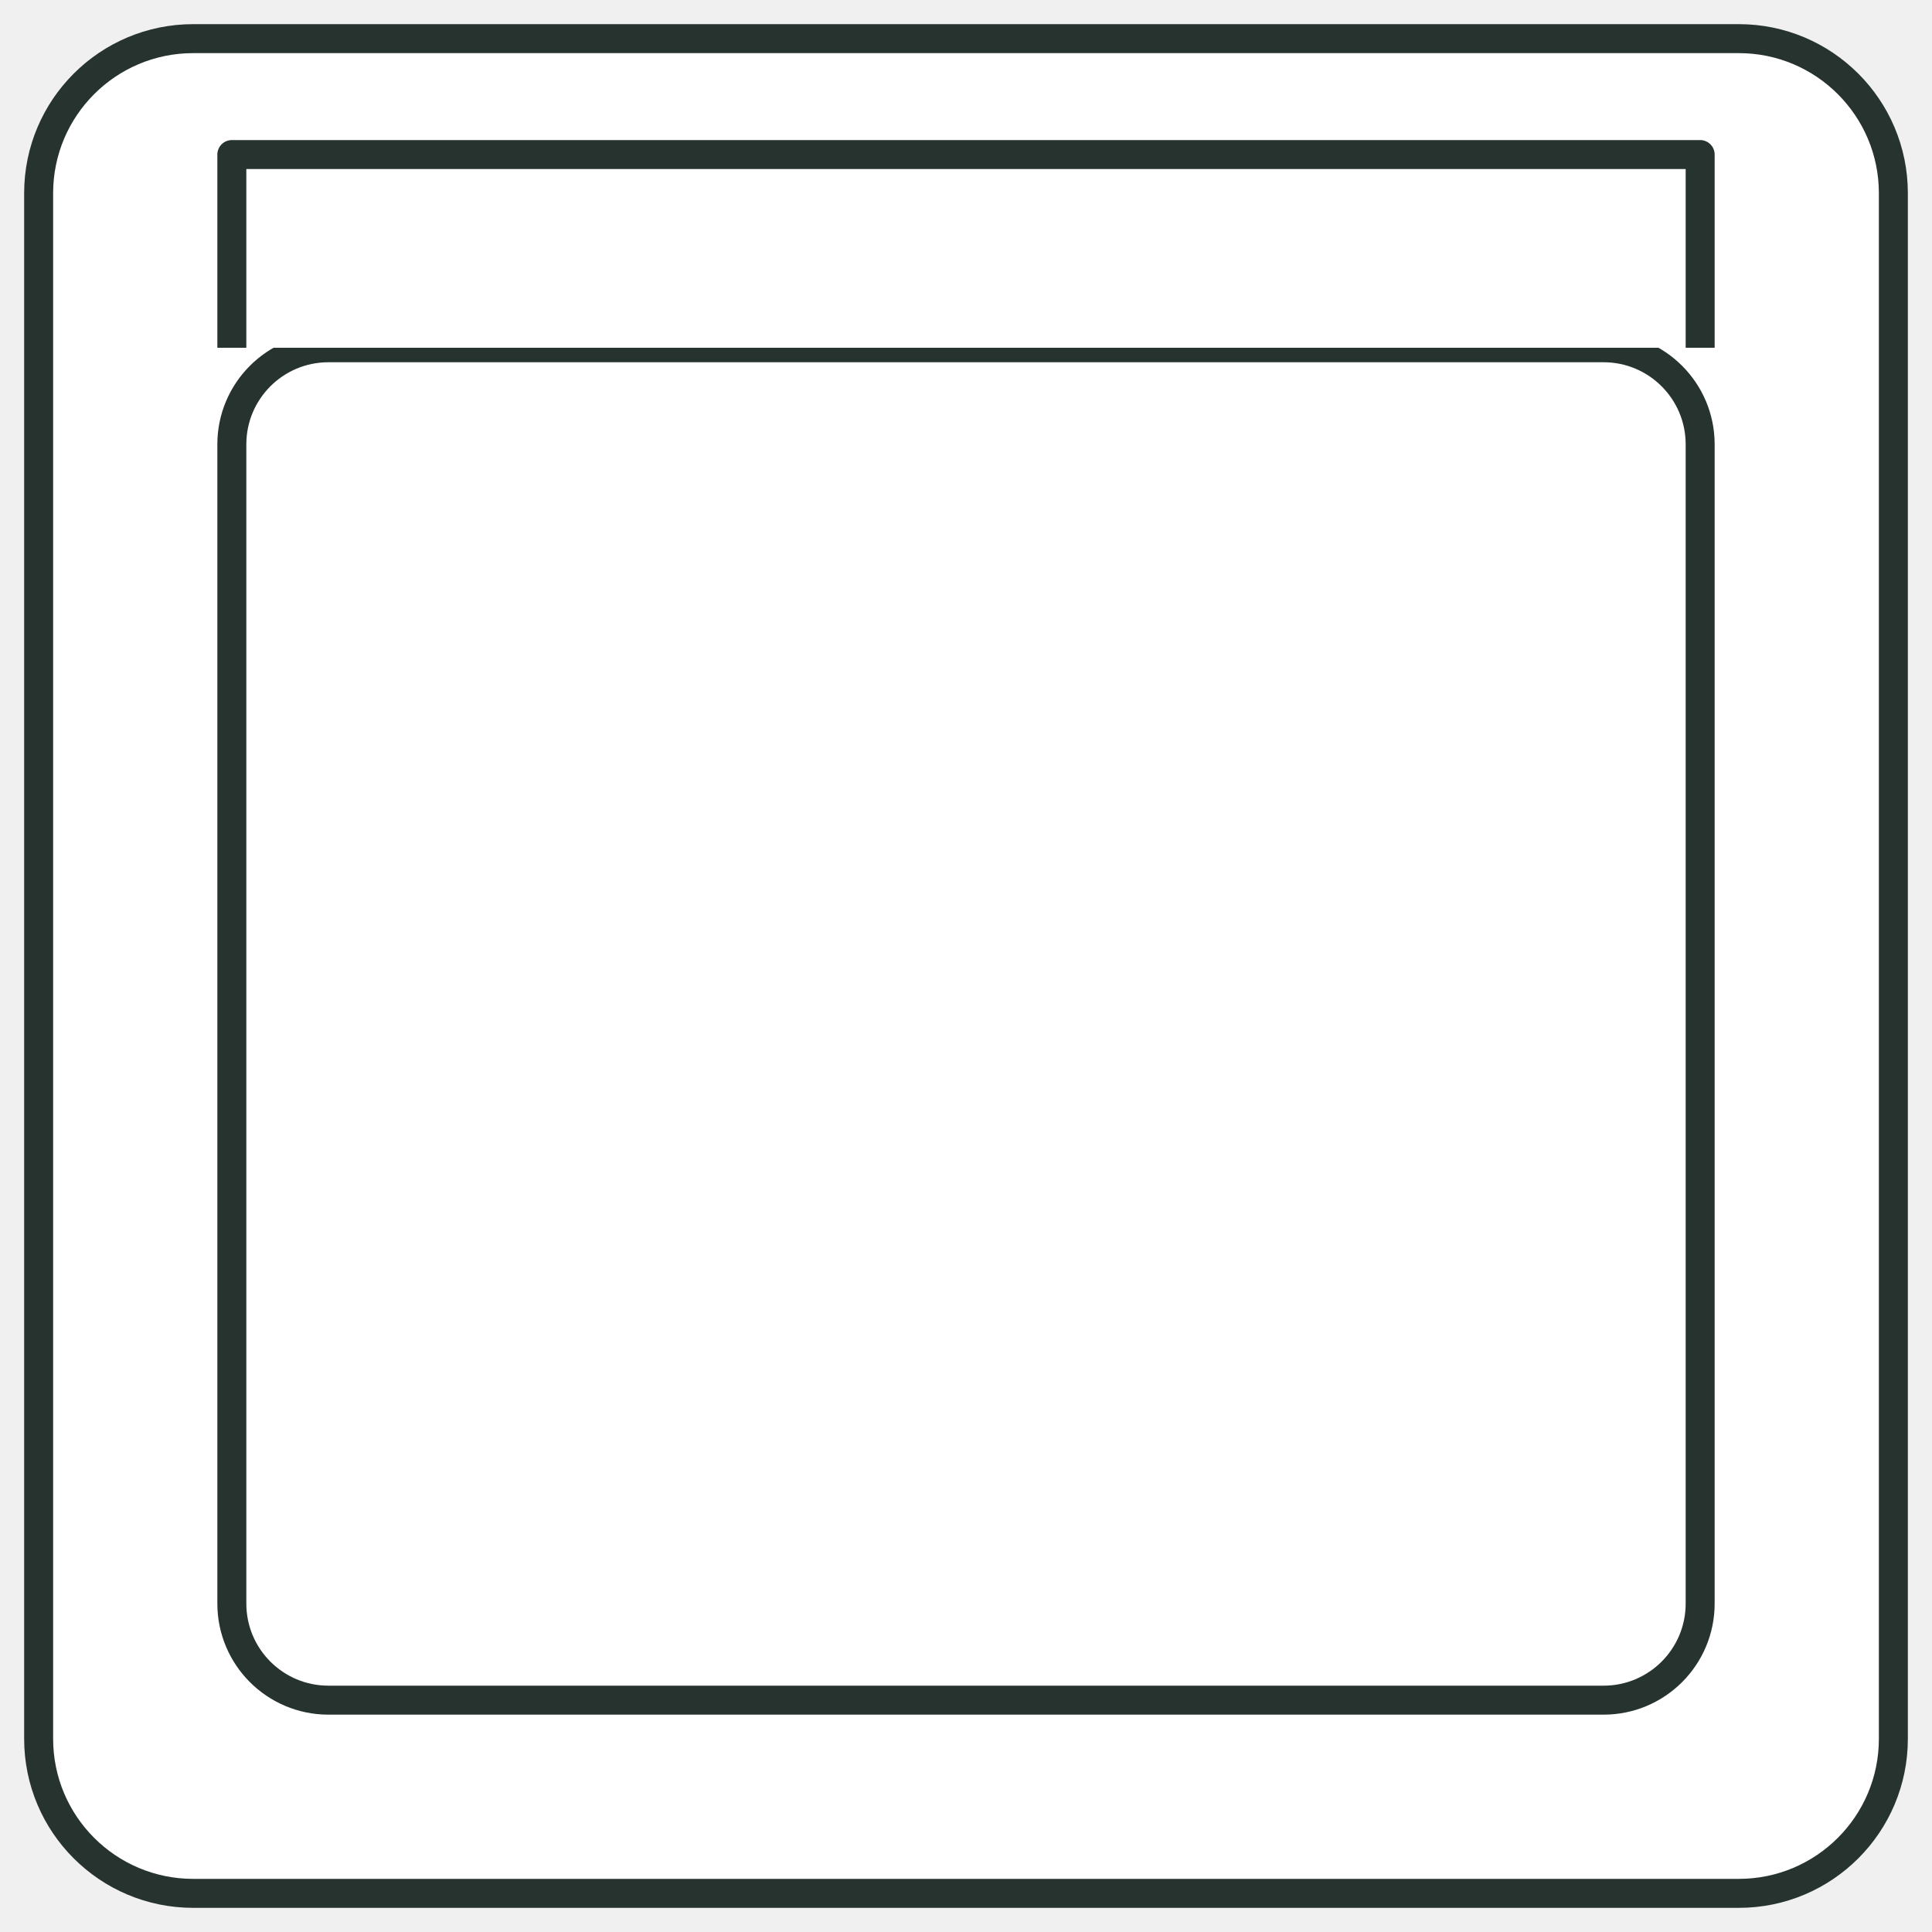
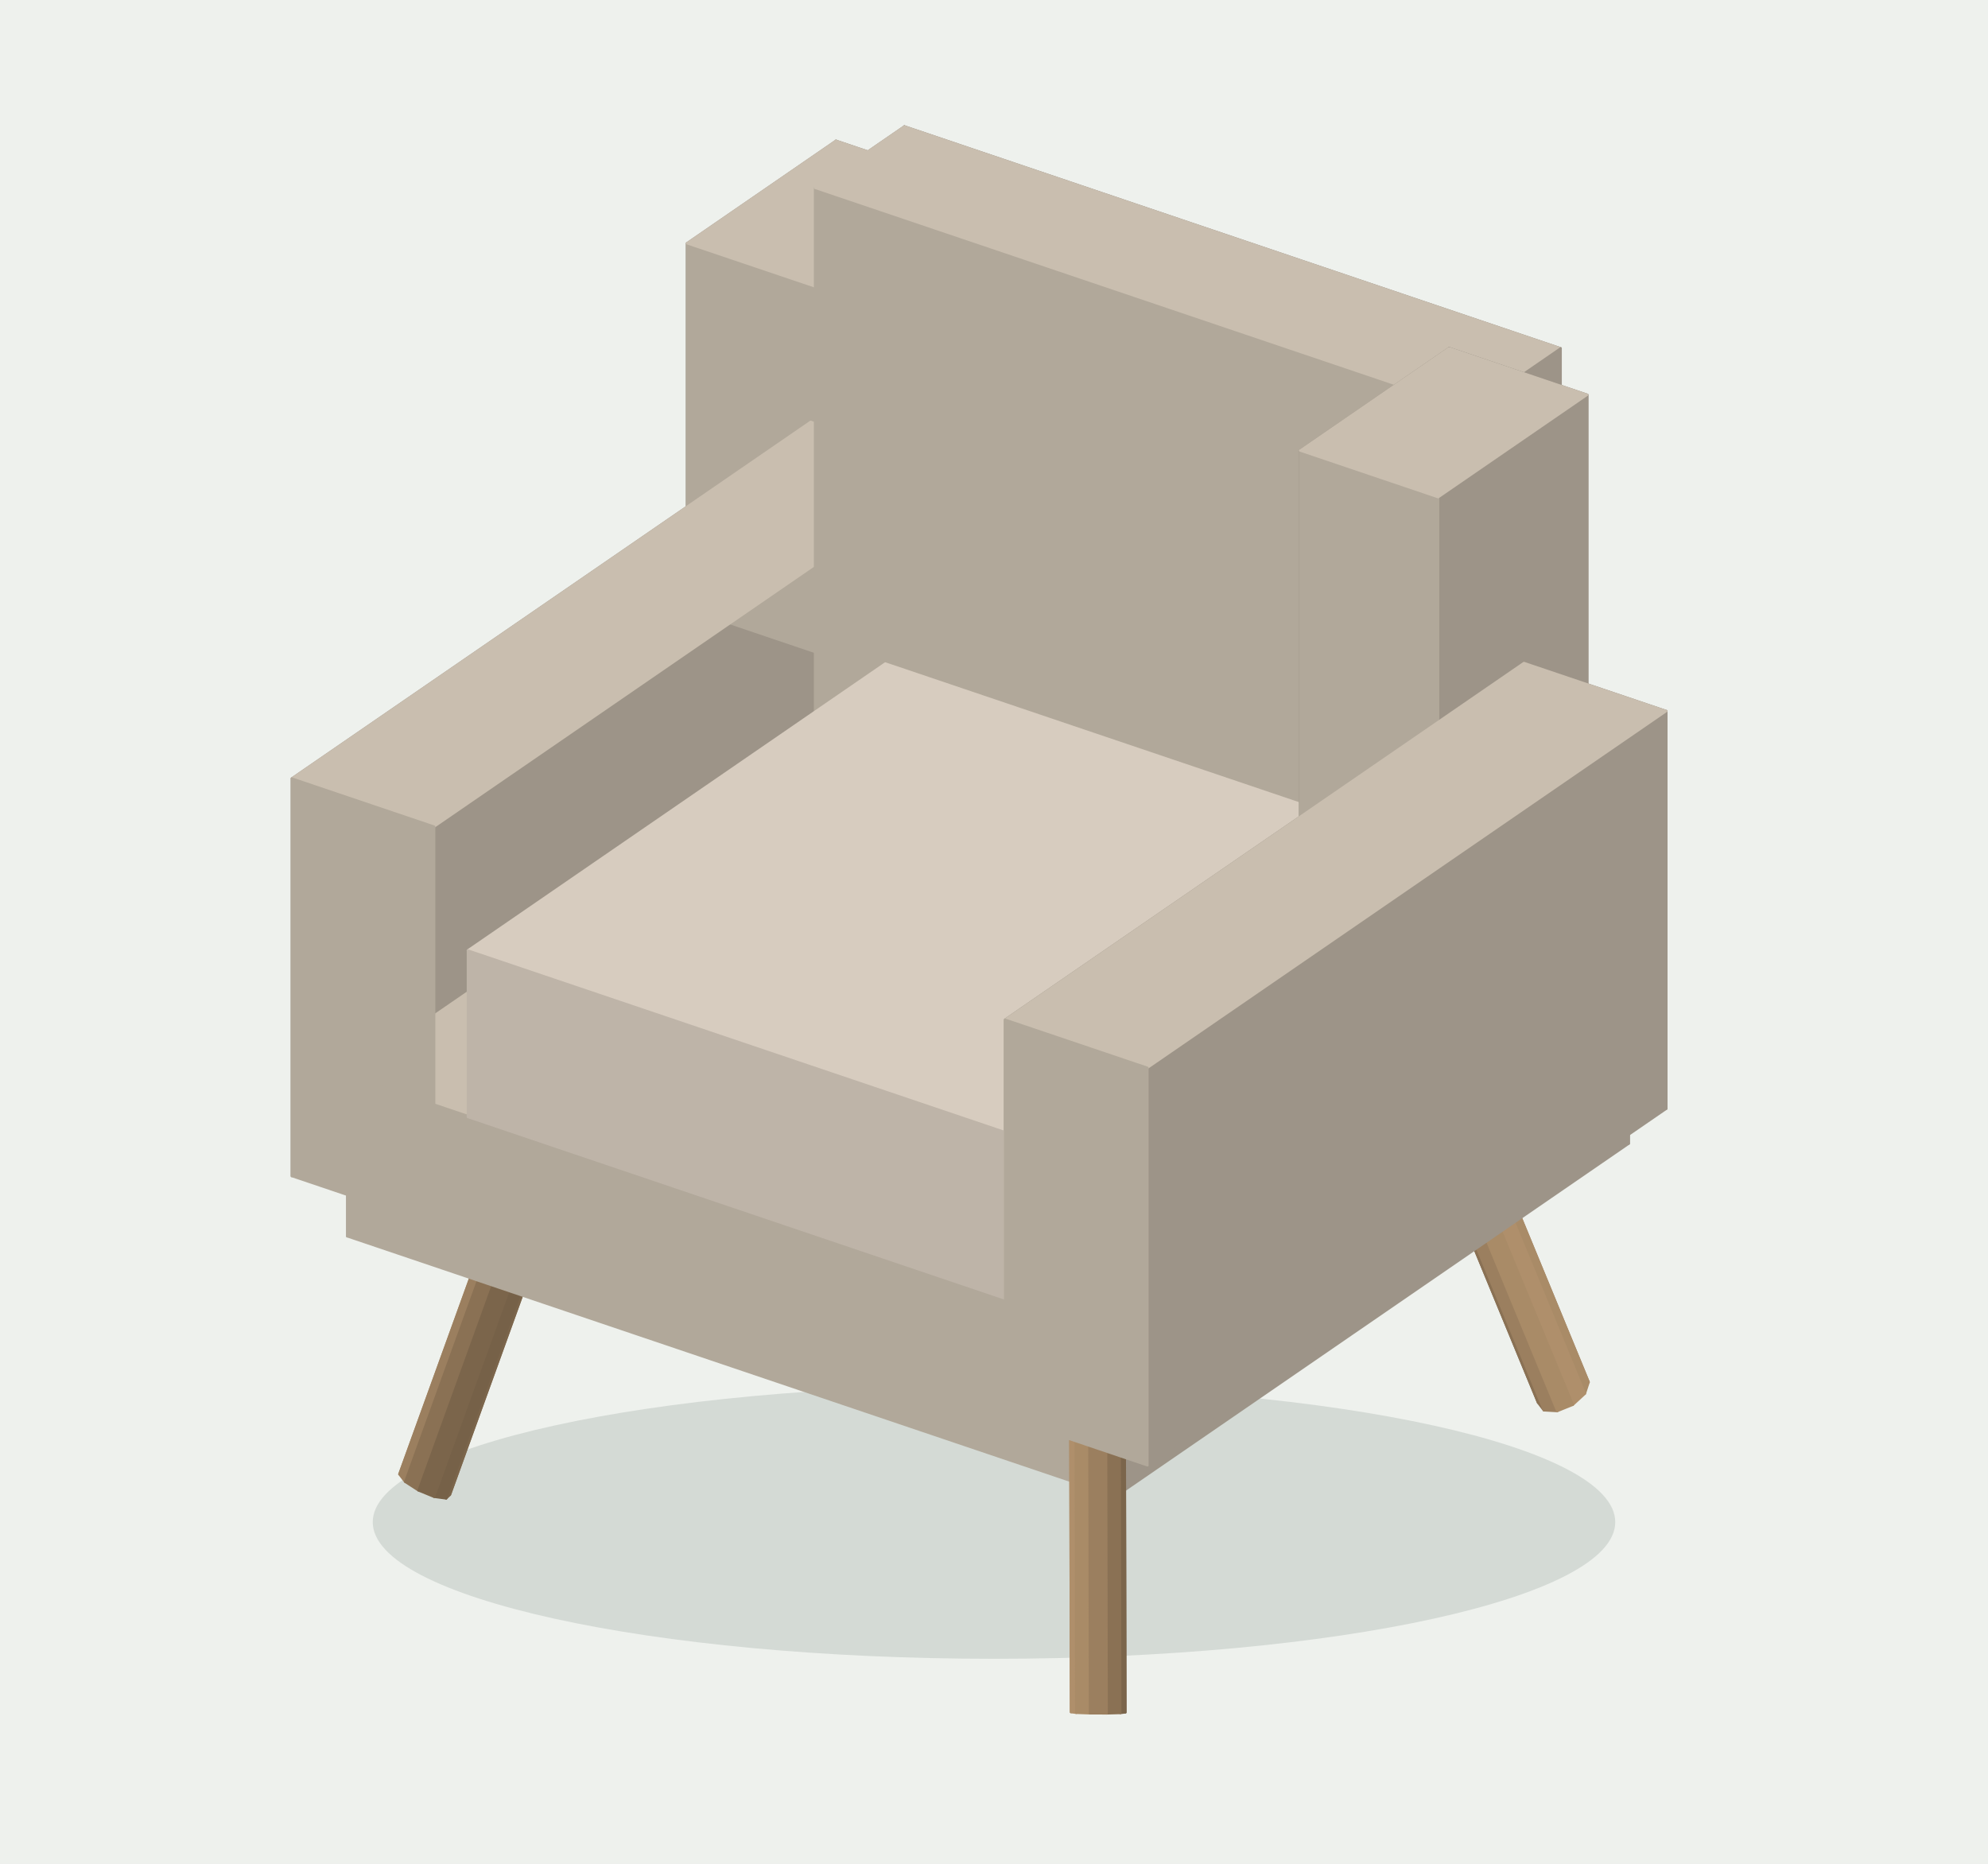
- <svg xmlns="http://www.w3.org/2000/svg" viewBox="0 0 100 100">
-   <g fill="white" stroke="#26332e" stroke-width="1.5" stroke-linejoin="round">
-     <rect x="2" y="2" width="96" height="96" rx="8" />
-     <rect x="12" y="18" width="76" height="70" rx="5" />
-     <path d="M12 18V8H88V18" />
-   </g>
+ <svg xmlns="http://www.w3.org/2000/svg" viewBox="0 0 320 300">
+   <rect width="320" height="300" fill="#eef1ed" />
+   <ellipse cx="160" cy="245" rx="100" ry="22" fill="#263d3020" />
+   <polygon points="144.56,183.97 144.69,143.69 141.98,143.68 141.85,183.96" fill="#9b7f5f" stroke="#9b7f5f" stroke-width=".35" stroke-linejoin="round" />
+   <polygon points="146.77,185.32 146.90,145.04 144.69,143.69 144.56,183.97" fill="#a98b67" stroke="#a98b67" stroke-width=".35" stroke-linejoin="round" />
+   <polygon points="141.85,183.96 141.98,143.68 139.79,145.01 139.66,185.29" fill="#8a7154" stroke="#8a7154" stroke-width=".35" stroke-linejoin="round" />
+   <polygon points="147.62,187.49 147.75,147.21 146.90,145.04 146.77,185.32" fill="#af8f6b" stroke="#af8f6b" stroke-width=".35" stroke-linejoin="round" />
+   <polygon points="139.66,185.29 139.79,145.01 138.97,147.17 138.84,187.45" fill="#7b654b" stroke="#7b654b" stroke-width=".35" stroke-linejoin="round" />
+   <polygon points="146.80,189.65 146.93,149.37 147.75,147.21 147.62,187.49" fill="#a98b67" stroke="#a98b67" stroke-width=".35" stroke-linejoin="round" />
+   <polygon points="138.84,187.45 138.97,147.17 139.82,149.34 139.69,189.62" fill="#766148" stroke="#766148" stroke-width=".35" stroke-linejoin="round" />
+   <polygon points="144.61,190.98 144.74,150.70 146.93,149.37 146.80,189.65" fill="#9b7f5f" stroke="#9b7f5f" stroke-width=".35" stroke-linejoin="round" />
+   <polygon points="139.69,189.62 139.82,149.34 142.03,150.69 141.90,190.97" fill="#7b654b" stroke="#7b654b" stroke-width=".35" stroke-linejoin="round" />
+   <polygon points="141.90,190.97 142.03,150.69 144.74,150.70 144.61,190.98" fill="#8a7154" stroke="#8a7154" stroke-width=".35" stroke-linejoin="round" />
+   <polygon points="130.49,131.89 153.42,139.64 153.42,75.63 130.49,67.88" fill="#8c857a" stroke="#8c857a" stroke-width=".35" stroke-linejoin="round" />
+   <polygon points="138.47,142.25 262.18,184.08 262.18,158.13 138.47,116.30" fill="#8c857a" stroke="#8c857a" stroke-width=".35" stroke-linejoin="round" />
+   <polygon points="131.18,128.84 145.58,118.94 145.58,20.34 131.18,30.24" fill="#948c80" stroke="#948c80" stroke-width=".35" stroke-linejoin="round" />
+   <polygon points="55.90,199.01 138.47,142.25 138.47,116.30 55.90,173.06" fill="#948c80" stroke="#948c80" stroke-width=".35" stroke-linejoin="round" />
+   <polygon points="134.57,81.47 156.81,89.00 156.81,30.18 134.57,22.65" fill="#8c857a" stroke="#8c857a" stroke-width=".35" stroke-linejoin="round" />
+   <polygon points="252.64,221.12 233.31,174.26 230.79,175.28 250.12,222.14" fill="#7b654b" stroke="#7b654b" stroke-width=".35" stroke-linejoin="round" />
+   <polygon points="250.12,222.14 230.79,175.28 228.85,177.07 248.18,223.93" fill="#766148" stroke="#766148" stroke-width=".35" stroke-linejoin="round" />
+   <polygon points="254.79,221.24 235.46,174.38 233.31,174.26 252.64,221.12" fill="#8a7154" stroke="#8a7154" stroke-width=".35" stroke-linejoin="round" />
+   <polygon points="248.18,223.93 228.85,177.07 228.24,178.93 247.57,225.79" fill="#7b654b" stroke="#7b654b" stroke-width=".35" stroke-linejoin="round" />
+   <polygon points="255.73,222.47 236.40,175.61 235.46,174.38 254.79,221.24" fill="#9b7f5f" stroke="#9b7f5f" stroke-width=".35" stroke-linejoin="round" />
+   <polygon points="142.50,133.60 237.02,165.56 237.02,138.74 142.50,106.78" fill="#968e85" stroke="#968e85" stroke-width=".35" stroke-linejoin="round" />
+   <polygon points="247.57,225.79 228.24,178.93 229.18,180.16 248.51,227.02" fill="#8a7154" stroke="#8a7154" stroke-width=".35" stroke-linejoin="round" />
+   <polygon points="255.12,224.33 235.79,177.47 236.40,175.61 255.73,222.47" fill="#a98b67" stroke="#a98b67" stroke-width=".35" stroke-linejoin="round" />
+   <polygon points="248.51,227.02 229.18,180.16 231.33,180.28 250.66,227.14" fill="#9b7f5f" stroke="#9b7f5f" stroke-width=".35" stroke-linejoin="round" />
+   <polygon points="46.97,189.31 130.49,131.89 130.49,67.88 46.97,125.30" fill="#948c80" stroke="#948c80" stroke-width=".35" stroke-linejoin="round" />
+   <polygon points="253.18,226.12 233.85,179.26 235.79,177.47 255.12,224.33" fill="#af8f6b" stroke="#af8f6b" stroke-width=".35" stroke-linejoin="round" />
+   <polygon points="250.66,227.14 231.33,180.28 233.85,179.26 253.18,226.12" fill="#a98b67" stroke="#a98b67" stroke-width=".35" stroke-linejoin="round" />
+   <polygon points="110.57,97.97 134.57,81.47 134.57,22.65 110.57,39.16" fill="#948c80" stroke="#948c80" stroke-width=".35" stroke-linejoin="round" />
+   <polygon points="145.58,118.94 251.22,154.66 251.22,56.06 145.58,20.34" fill="#8c857a" stroke="#8c857a" stroke-width=".35" stroke-linejoin="round" />
+   <polygon points="75.30,179.80 142.50,133.60 142.50,106.78 75.30,152.98" fill="#9e968c" stroke="#9e968c" stroke-width=".35" stroke-linejoin="round" />
+   <polygon points="153.42,139.64 69.90,197.06 69.90,133.05 153.42,75.63" fill="#9d9488" stroke="#9d9488" stroke-width=".35" stroke-linejoin="round" />
+   <polygon points="156.81,89.00 132.81,105.50 132.81,46.67 156.81,30.18" fill="#9d9488" stroke="#9d9488" stroke-width=".35" stroke-linejoin="round" />
+   <polygon points="69.34,237.99 88.67,184.51 86.15,183.48 66.82,236.96" fill="#a98b67" stroke="#a98b67" stroke-width=".35" stroke-linejoin="round" />
+   <polygon points="71.49,239.38 90.82,185.90 88.67,184.51 69.34,237.99" fill="#9b7f5f" stroke="#9b7f5f" stroke-width=".35" stroke-linejoin="round" />
+   <polygon points="66.82,236.96 86.15,183.48 84.21,183.22 64.88,236.70" fill="#af8f6b" stroke="#af8f6b" stroke-width=".35" stroke-linejoin="round" />
+   <polygon points="72.43,240.61 91.76,187.13 90.82,185.90 71.49,239.38" fill="#8a7154" stroke="#8a7154" stroke-width=".35" stroke-linejoin="round" />
+   <polygon points="64.88,236.70 84.21,183.22 83.60,183.81 64.27,237.29" fill="#a98b67" stroke="#a98b67" stroke-width=".35" stroke-linejoin="round" />
+   <polygon points="71.82,241.20 91.15,187.72 91.76,187.13 72.43,240.61" fill="#7b654b" stroke="#7b654b" stroke-width=".35" stroke-linejoin="round" />
+   <polygon points="64.27,237.29 83.60,183.81 84.54,185.04 65.21,238.52" fill="#9b7f5f" stroke="#9b7f5f" stroke-width=".35" stroke-linejoin="round" />
+   <polygon points="132.81,105.50 110.57,97.97 110.57,39.16 132.81,46.67" fill="#b1a89a" stroke="#b1a89a" stroke-width=".35" stroke-linejoin="round" />
+   <polygon points="69.88,240.94 89.21,187.46 91.15,187.72 71.82,241.20" fill="#766148" stroke="#766148" stroke-width=".35" stroke-linejoin="round" />
+   <polygon points="245.30,170.71 268.23,178.46 268.23,114.45 245.30,106.70" fill="#8c857a" stroke="#8c857a" stroke-width=".35" stroke-linejoin="round" />
+   <polygon points="134.57,22.65 156.81,30.18 132.81,46.67 110.57,39.16" fill="#c9beaf" stroke="#c9beaf" stroke-width=".35" stroke-linejoin="round" />
+   <polygon points="130.49,67.88 153.42,75.63 69.90,133.05 46.97,125.30" fill="#c9beaf" stroke="#c9beaf" stroke-width=".35" stroke-linejoin="round" />
+   <polygon points="65.21,238.52 84.54,185.04 86.69,186.43 67.36,239.91" fill="#8a7154" stroke="#8a7154" stroke-width=".35" stroke-linejoin="round" />
+   <polygon points="67.36,239.91 86.69,186.43 89.21,187.46 69.88,240.94" fill="#7b654b" stroke="#7b654b" stroke-width=".35" stroke-linejoin="round" />
+   <polygon points="236.82,164.56 131.18,128.84 131.18,30.24 236.82,65.96" fill="#b1a89a" stroke="#b1a89a" stroke-width=".35" stroke-linejoin="round" />
+   <polygon points="138.47,116.30 262.18,158.13 179.62,214.89 55.90,173.06" fill="#c9beaf" stroke="#c9beaf" stroke-width=".35" stroke-linejoin="round" />
+   <polygon points="145.58,20.34 251.22,56.06 236.82,65.96 131.18,30.24" fill="#c9beaf" stroke="#c9beaf" stroke-width=".35" stroke-linejoin="round" />
+   <polygon points="142.50,106.78 237.02,138.74 169.82,184.94 75.30,152.98" fill="#d7ccbf" stroke="#d7ccbf" stroke-width=".35" stroke-linejoin="round" />
+   <polygon points="251.22,154.66 236.82,164.56 236.82,65.96 251.22,56.06" fill="#9d9488" stroke="#9d9488" stroke-width=".35" stroke-linejoin="round" />
+   <polygon points="233.26,114.84 255.50,122.37 255.50,63.54 233.26,56.02" fill="#8c857a" stroke="#8c857a" stroke-width=".35" stroke-linejoin="round" />
+   <polygon points="69.90,197.06 46.97,189.31 46.97,125.30 69.90,133.05" fill="#b1a89a" stroke="#b1a89a" stroke-width=".35" stroke-linejoin="round" />
+   <polygon points="209.26,131.34 233.26,114.84 233.26,56.02 209.26,72.52" fill="#948c80" stroke="#948c80" stroke-width=".35" stroke-linejoin="round" />
+   <polygon points="262.18,184.08 179.62,240.84 179.62,214.89 262.18,158.13" fill="#9d9488" stroke="#9d9488" stroke-width=".35" stroke-linejoin="round" />
+   <polygon points="237.02,165.56 169.82,211.76 169.82,184.94 237.02,138.74" fill="#a89f95" stroke="#a89f95" stroke-width=".35" stroke-linejoin="round" />
+   <polygon points="161.78,228.13 245.30,170.71 245.30,106.70 161.78,164.12" fill="#948c80" stroke="#948c80" stroke-width=".35" stroke-linejoin="round" />
+   <polygon points="255.50,122.37 231.50,138.87 231.50,80.04 255.50,63.54" fill="#9d9488" stroke="#9d9488" stroke-width=".35" stroke-linejoin="round" />
+   <polygon points="178.10,275.43 177.97,215.37 175.26,215.36 175.39,275.42" fill="#8a7154" stroke="#8a7154" stroke-width=".35" stroke-linejoin="round" />
+   <polygon points="180.31,275.51 180.18,215.45 177.97,215.37 178.10,275.43" fill="#7b654b" stroke="#7b654b" stroke-width=".35" stroke-linejoin="round" />
+   <polygon points="175.39,275.42 175.26,215.36 173.07,215.42 173.20,275.48" fill="#9b7f5f" stroke="#9b7f5f" stroke-width=".35" stroke-linejoin="round" />
+   <polygon points="179.62,240.84 55.90,199.01 55.90,173.06 179.62,214.89" fill="#b1a89a" stroke="#b1a89a" stroke-width=".35" stroke-linejoin="round" />
+   <polygon points="181.16,275.63 181.03,215.57 180.18,215.45 180.31,275.51" fill="#766148" stroke="#766148" stroke-width=".35" stroke-linejoin="round" />
+   <polygon points="173.20,275.48 173.07,215.42 172.25,215.53 172.38,275.59" fill="#a98b67" stroke="#a98b67" stroke-width=".35" stroke-linejoin="round" />
+   <polygon points="180.34,275.74 180.21,215.68 181.03,215.57 181.16,275.63" fill="#7b654b" stroke="#7b654b" stroke-width=".35" stroke-linejoin="round" />
+   <polygon points="172.38,275.59 172.25,215.53 173.10,215.65 173.23,275.71" fill="#af8f6b" stroke="#af8f6b" stroke-width=".35" stroke-linejoin="round" />
+   <polygon points="231.50,138.87 209.26,131.34 209.26,72.52 231.50,80.04" fill="#b1a89a" stroke="#b1a89a" stroke-width=".35" stroke-linejoin="round" />
+   <polygon points="169.82,211.76 75.30,179.80 75.30,152.98 169.82,184.94" fill="#beb4a8" stroke="#beb4a8" stroke-width=".35" stroke-linejoin="round" />
+   <polygon points="233.26,56.02 255.50,63.54 231.50,80.04 209.26,72.52" fill="#c9beaf" stroke="#c9beaf" stroke-width=".35" stroke-linejoin="round" />
+   <polygon points="268.23,178.46 184.71,235.88 184.71,171.87 268.23,114.45" fill="#9d9488" stroke="#9d9488" stroke-width=".35" stroke-linejoin="round" />
+   <polygon points="178.15,275.80 178.02,215.74 180.21,215.68 180.34,275.74" fill="#8a7154" stroke="#8a7154" stroke-width=".35" stroke-linejoin="round" />
+   <polygon points="173.23,275.71 173.10,215.65 175.31,215.73 175.44,275.79" fill="#a98b67" stroke="#a98b67" stroke-width=".35" stroke-linejoin="round" />
+   <polygon points="175.44,275.79 175.31,215.73 178.02,215.74 178.15,275.80" fill="#9b7f5f" stroke="#9b7f5f" stroke-width=".35" stroke-linejoin="round" />
+   <polygon points="245.30,106.70 268.23,114.45 184.71,171.87 161.78,164.12" fill="#c9beaf" stroke="#c9beaf" stroke-width=".35" stroke-linejoin="round" />
+   <polygon points="184.71,235.88 161.78,228.13 161.78,164.12 184.71,171.87" fill="#b1a89a" stroke="#b1a89a" stroke-width=".35" stroke-linejoin="round" />
</svg>
